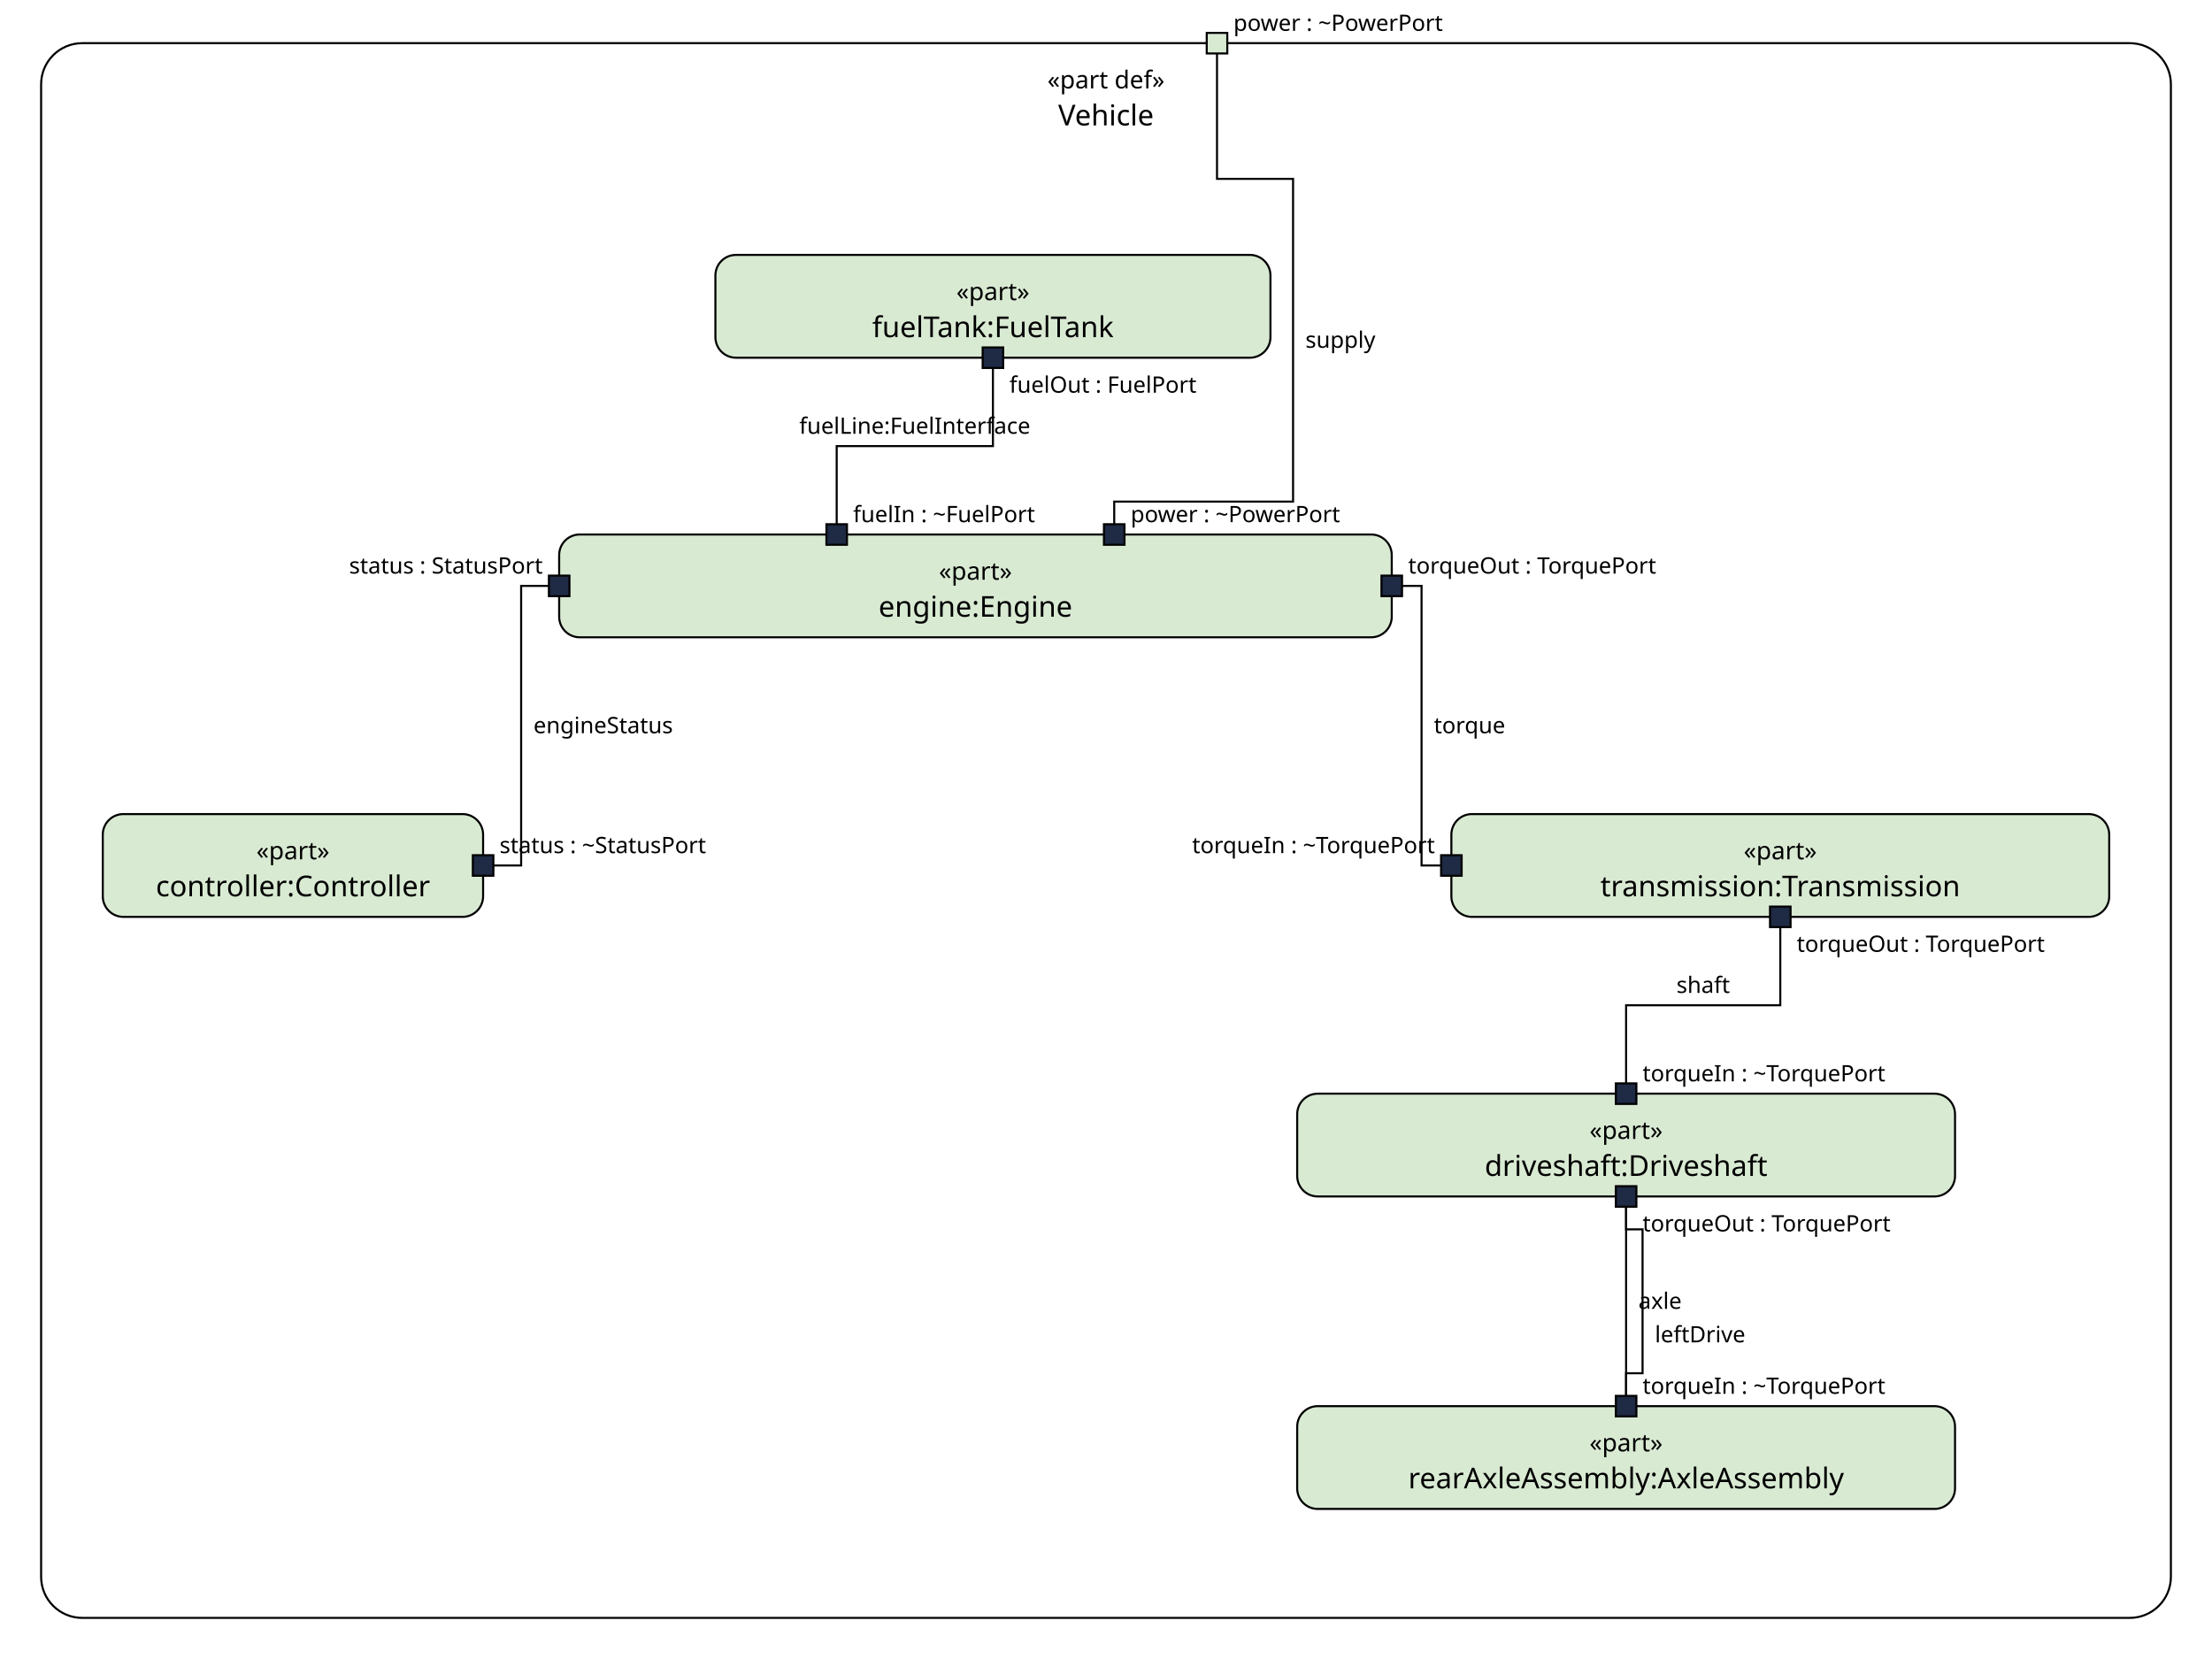
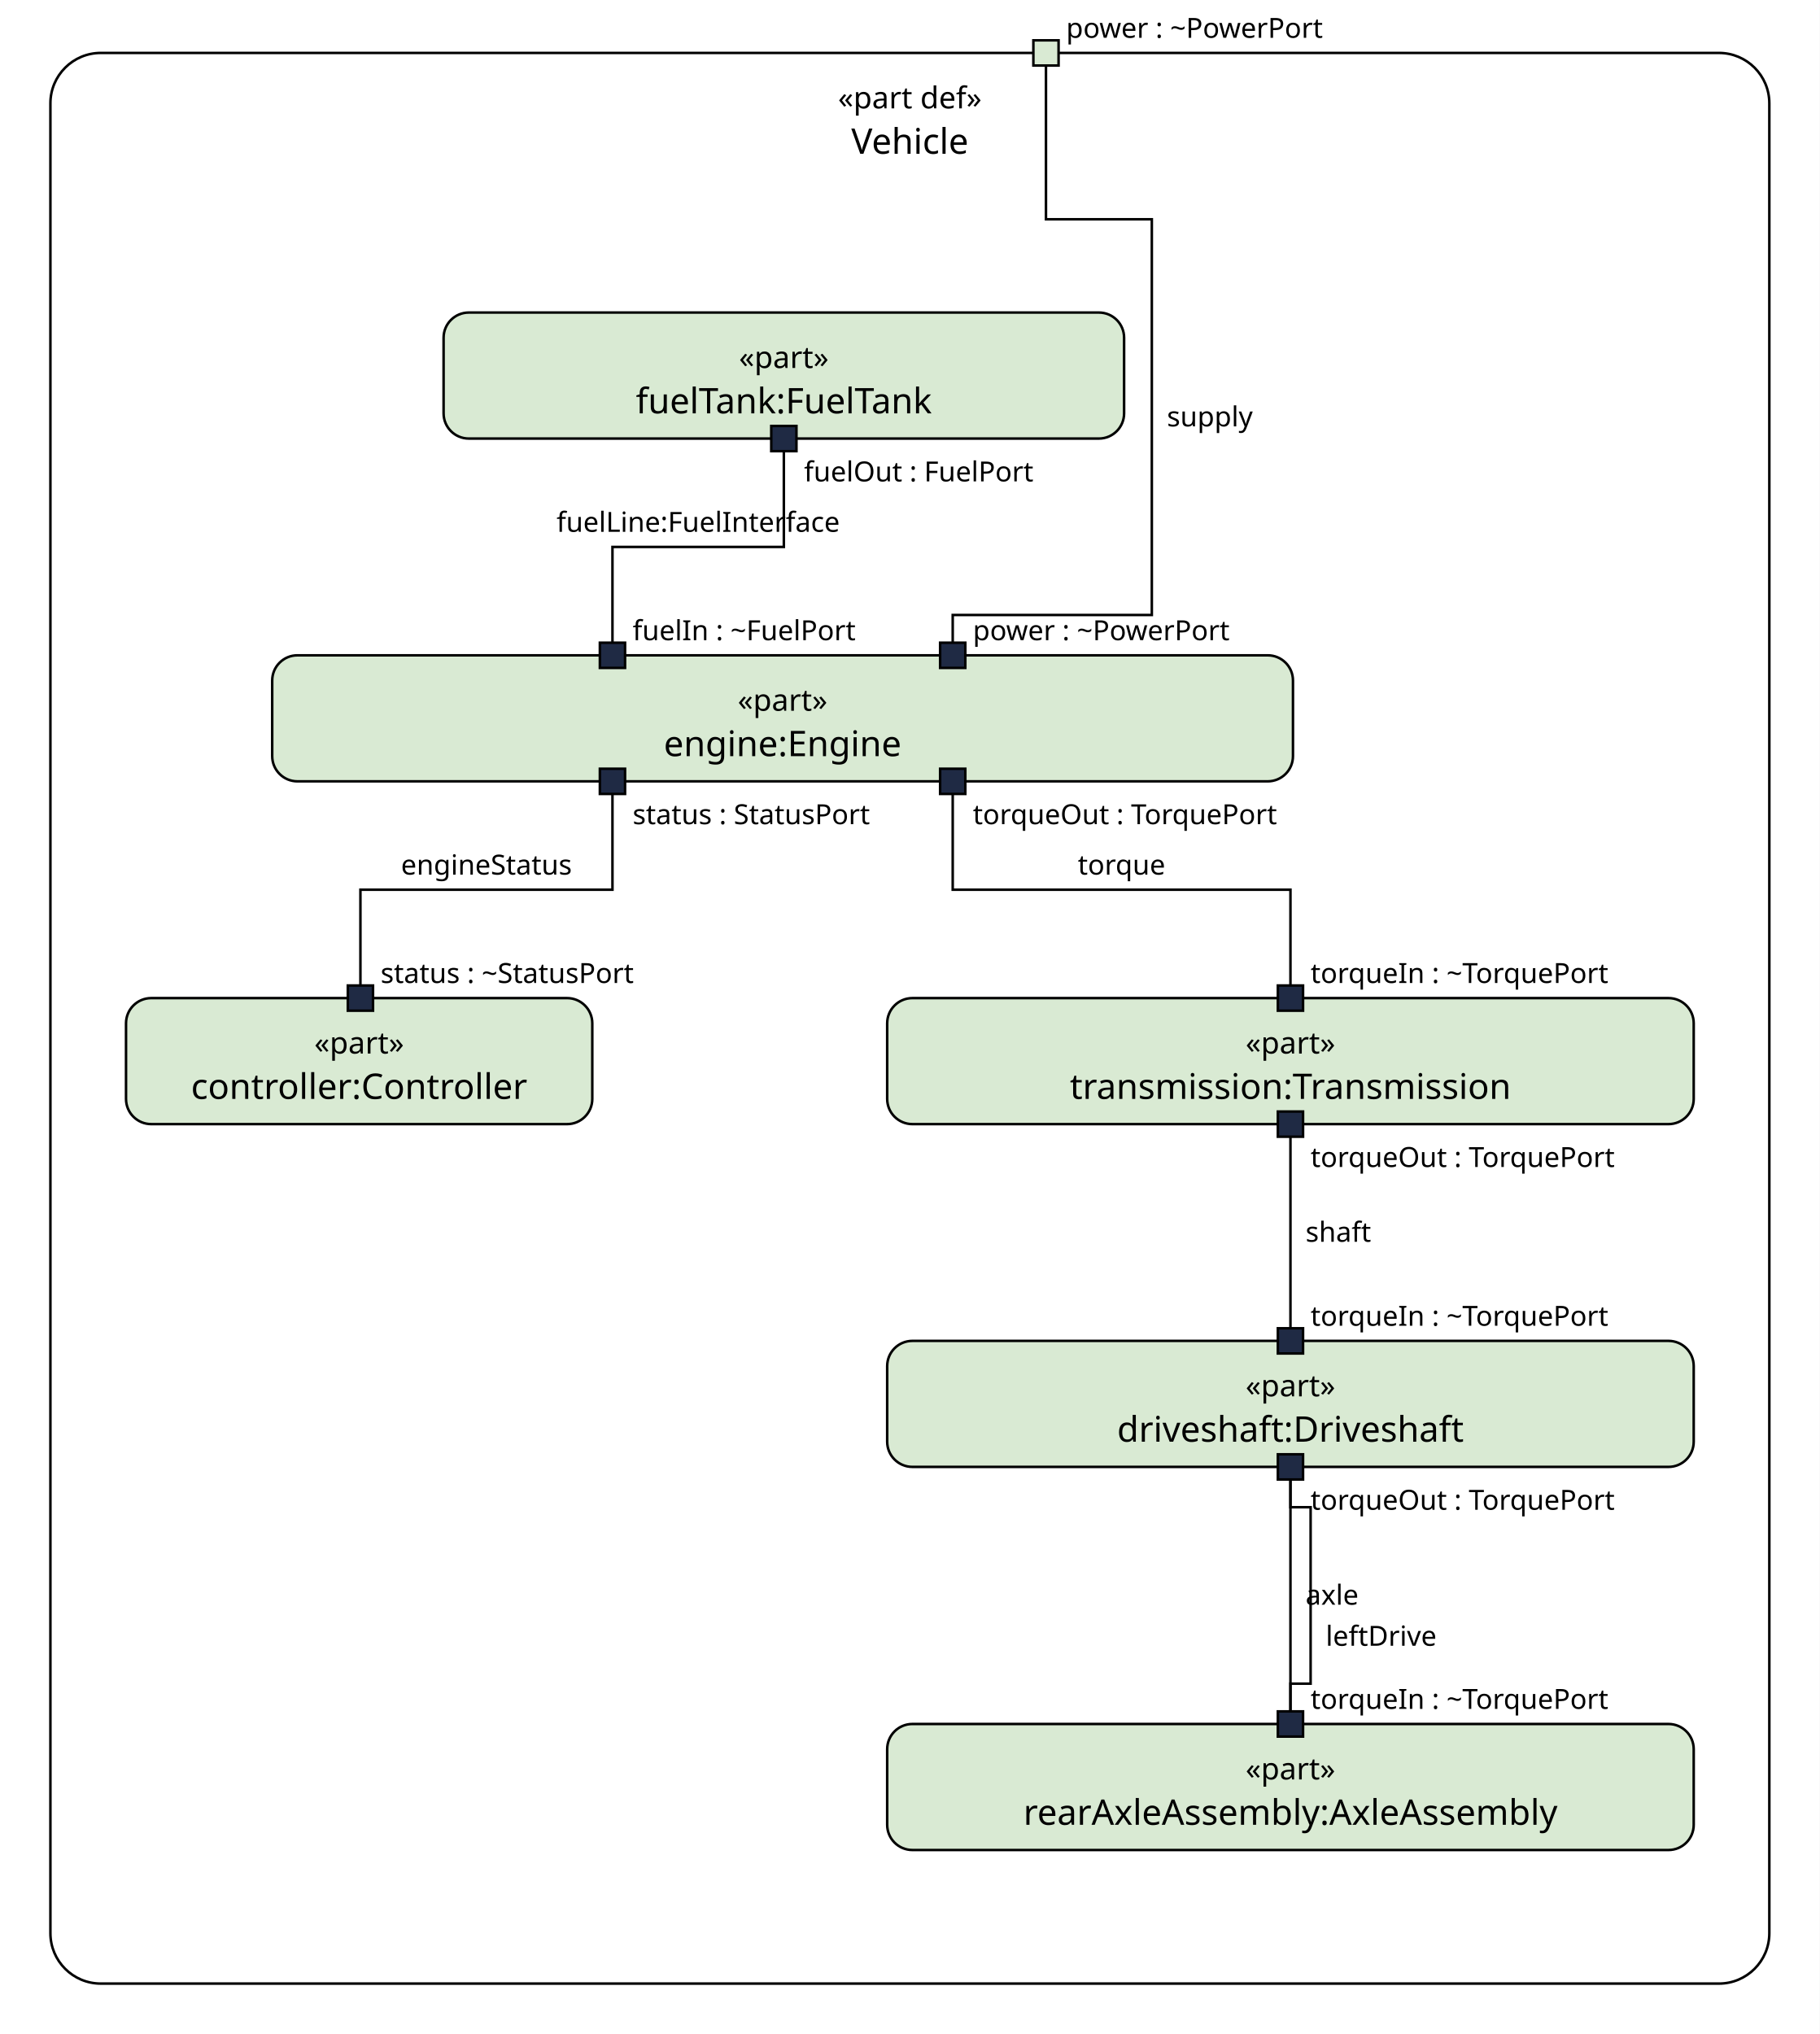
- <svg xmlns="http://www.w3.org/2000/svg" width="1076" height="807" viewBox="0 -1 1076 807" font-family="sans-serif">
-   <rect x="0" y="-1" width="1076" height="807" fill="#ffffff" />
-   <rect x="20" y="20" width="1036" height="766" rx="20" fill="#ffffff" stroke="#000000" />
-   <text x="538" y="42" text-anchor="middle" font-size="12">«part def»</text>
-   <text x="538" y="60" text-anchor="middle" font-size="14">Vehicle</text>
+ <svg xmlns="http://www.w3.org/2000/svg" width="722" height="807" viewBox="0 -1 722 807" font-family="sans-serif">
+   <rect x="0" y="-1" width="722" height="807" fill="#ffffff" />
+   <rect x="20" y="20" width="682" height="766" rx="20" fill="#ffffff" stroke="#000000" />
+   <text x="361" y="42" text-anchor="middle" font-size="12">«part def»</text>
+   <text x="361" y="60" text-anchor="middle" font-size="14">Vehicle</text>
  <rect x="50" y="395" width="185" height="50" rx="10" fill="#d9ead3" stroke="#000000" />
  <text x="142.5" y="417" text-anchor="middle" font-size="12">«part»</text>
  <text x="142.5" y="435" text-anchor="middle" font-size="14">controller:Controller</text>
-   <rect x="631" y="531" width="320" height="50" rx="10" fill="#d9ead3" stroke="#000000" />
-   <text x="791" y="553" text-anchor="middle" font-size="12">«part»</text>
-   <text x="791" y="571" text-anchor="middle" font-size="14">driveshaft:Driveshaft</text>
-   <rect x="272" y="259" width="405" height="50" rx="10" fill="#d9ead3" stroke="#000000" />
-   <text x="474.5" y="281" text-anchor="middle" font-size="12">«part»</text>
-   <text x="474.5" y="299" text-anchor="middle" font-size="14">engine:Engine</text>
-   <rect x="348" y="123" width="270" height="50" rx="10" fill="#d9ead3" stroke="#000000" />
-   <text x="483" y="145" text-anchor="middle" font-size="12">«part»</text>
-   <text x="483" y="163" text-anchor="middle" font-size="14">fuelTank:FuelTank</text>
-   <rect x="631" y="683" width="320" height="50" rx="10" fill="#d9ead3" stroke="#000000" />
-   <text x="791" y="705" text-anchor="middle" font-size="12">«part»</text>
-   <text x="791" y="723" text-anchor="middle" font-size="14">rearAxleAssembly:AxleAssembly</text>
-   <rect x="706" y="395" width="320" height="50" rx="10" fill="#d9ead3" stroke="#000000" />
-   <text x="866" y="417" text-anchor="middle" font-size="12">«part»</text>
-   <text x="866" y="435" text-anchor="middle" font-size="14">transmission:Transmission</text>
-   <polyline points="791,581 791,683" fill="none" stroke="#000000" />
-   <text x="797" y="635.67" text-anchor="start" font-size="11">axle</text>
-   <polyline points="272,284 253.5,284 253.5,420 235,420" fill="none" stroke="#000000" />
-   <text x="259.5" y="355.67" text-anchor="start" font-size="11">engineStatus</text>
-   <polyline points="483,173 483,216 407,216 407,259" fill="none" stroke="#000000" />
-   <text x="445" y="210" text-anchor="middle" font-size="11">fuelLine:FuelInterface</text>
-   <polyline points="791,581 791,597 799,597 799,667 791,667 791,683" fill="none" stroke="#000000" />
-   <text x="805" y="651.97" text-anchor="start" font-size="11">leftDrive</text>
-   <polyline points="866,445 866,488 791,488 791,531" fill="none" stroke="#000000" />
-   <text x="828.5" y="482" text-anchor="middle" font-size="11">shaft</text>
-   <polyline points="592,20 592,86 629,86 629,243 542,243 542,259" fill="none" stroke="#000000" />
-   <text x="635" y="168.17" text-anchor="start" font-size="11">supply</text>
-   <polyline points="677,284 691.5,284 691.5,420 706,420" fill="none" stroke="#000000" />
-   <text x="697.5" y="355.67" text-anchor="start" font-size="11">torque</text>
-   <rect x="587" y="15" width="10" height="10" fill="#d9ead3" stroke="#000000" />
-   <text x="600" y="14" text-anchor="start" font-size="11">power : ~PowerPort</text>
-   <rect x="230" y="415" width="10" height="10" fill="#1f2a44" stroke="#000000" />
-   <text x="243" y="414" text-anchor="start" font-size="11">status : ~StatusPort</text>
-   <rect x="786" y="526" width="10" height="10" fill="#1f2a44" stroke="#000000" />
-   <text x="799" y="525" text-anchor="start" font-size="11">torqueIn : ~TorquePort</text>
-   <rect x="786" y="576" width="10" height="10" fill="#1f2a44" stroke="#000000" />
-   <text x="799" y="598" text-anchor="start" font-size="11">torqueOut : TorquePort</text>
-   <rect x="402" y="254" width="10" height="10" fill="#1f2a44" stroke="#000000" />
-   <text x="415" y="253" text-anchor="start" font-size="11">fuelIn : ~FuelPort</text>
-   <rect x="537" y="254" width="10" height="10" fill="#1f2a44" stroke="#000000" />
-   <text x="550" y="253" text-anchor="start" font-size="11">power : ~PowerPort</text>
-   <rect x="267" y="279" width="10" height="10" fill="#1f2a44" stroke="#000000" />
-   <text x="264" y="278" text-anchor="end" font-size="11">status : StatusPort</text>
-   <rect x="672" y="279" width="10" height="10" fill="#1f2a44" stroke="#000000" />
-   <text x="685" y="278" text-anchor="start" font-size="11">torqueOut : TorquePort</text>
-   <rect x="478" y="168" width="10" height="10" fill="#1f2a44" stroke="#000000" />
-   <text x="491" y="190" text-anchor="start" font-size="11">fuelOut : FuelPort</text>
-   <rect x="786" y="678" width="10" height="10" fill="#1f2a44" stroke="#000000" />
-   <text x="799" y="677" text-anchor="start" font-size="11">torqueIn : ~TorquePort</text>
-   <rect x="701" y="415" width="10" height="10" fill="#1f2a44" stroke="#000000" />
-   <text x="698" y="414" text-anchor="end" font-size="11">torqueIn : ~TorquePort</text>
-   <rect x="861" y="440" width="10" height="10" fill="#1f2a44" stroke="#000000" />
-   <text x="874" y="462" text-anchor="start" font-size="11">torqueOut : TorquePort</text>
+   <rect x="352" y="531" width="320" height="50" rx="10" fill="#d9ead3" stroke="#000000" />
+   <text x="512" y="553" text-anchor="middle" font-size="12">«part»</text>
+   <text x="512" y="571" text-anchor="middle" font-size="14">driveshaft:Driveshaft</text>
+   <rect x="108" y="259" width="405" height="50" rx="10" fill="#d9ead3" stroke="#000000" />
+   <text x="310.5" y="281" text-anchor="middle" font-size="12">«part»</text>
+   <text x="310.5" y="299" text-anchor="middle" font-size="14">engine:Engine</text>
+   <rect x="176" y="123" width="270" height="50" rx="10" fill="#d9ead3" stroke="#000000" />
+   <text x="311" y="145" text-anchor="middle" font-size="12">«part»</text>
+   <text x="311" y="163" text-anchor="middle" font-size="14">fuelTank:FuelTank</text>
+   <rect x="352" y="683" width="320" height="50" rx="10" fill="#d9ead3" stroke="#000000" />
+   <text x="512" y="705" text-anchor="middle" font-size="12">«part»</text>
+   <text x="512" y="723" text-anchor="middle" font-size="14">rearAxleAssembly:AxleAssembly</text>
+   <rect x="352" y="395" width="320" height="50" rx="10" fill="#d9ead3" stroke="#000000" />
+   <text x="512" y="417" text-anchor="middle" font-size="12">«part»</text>
+   <text x="512" y="435" text-anchor="middle" font-size="14">transmission:Transmission</text>
+   <polyline points="512,581 512,683" fill="none" stroke="#000000" />
+   <text x="518" y="635.67" text-anchor="start" font-size="11">axle</text>
+   <polyline points="243,309 243,352 143,352 143,395" fill="none" stroke="#000000" />
+   <text x="193" y="346" text-anchor="middle" font-size="11">engineStatus</text>
+   <polyline points="311,173 311,216 243,216 243,259" fill="none" stroke="#000000" />
+   <text x="277" y="210" text-anchor="middle" font-size="11">fuelLine:FuelInterface</text>
+   <polyline points="512,581 512,597 520,597 520,667 512,667 512,683" fill="none" stroke="#000000" />
+   <text x="526" y="651.97" text-anchor="start" font-size="11">leftDrive</text>
+   <polyline points="512,445 512,531" fill="none" stroke="#000000" />
+   <text x="518" y="491.67" text-anchor="start" font-size="11">shaft</text>
+   <polyline points="415,20 415,86 457,86 457,243 378,243 378,259" fill="none" stroke="#000000" />
+   <text x="463" y="168.17" text-anchor="start" font-size="11">supply</text>
+   <polyline points="378,309 378,352 512,352 512,395" fill="none" stroke="#000000" />
+   <text x="445" y="346" text-anchor="middle" font-size="11">torque</text>
+   <rect x="410" y="15" width="10" height="10" fill="#d9ead3" stroke="#000000" />
+   <text x="423" y="14" text-anchor="start" font-size="11">power : ~PowerPort</text>
+   <rect x="138" y="390" width="10" height="10" fill="#1f2a44" stroke="#000000" />
+   <text x="151" y="389" text-anchor="start" font-size="11">status : ~StatusPort</text>
+   <rect x="507" y="526" width="10" height="10" fill="#1f2a44" stroke="#000000" />
+   <text x="520" y="525" text-anchor="start" font-size="11">torqueIn : ~TorquePort</text>
+   <rect x="507" y="576" width="10" height="10" fill="#1f2a44" stroke="#000000" />
+   <text x="520" y="598" text-anchor="start" font-size="11">torqueOut : TorquePort</text>
+   <rect x="238" y="254" width="10" height="10" fill="#1f2a44" stroke="#000000" />
+   <text x="251" y="253" text-anchor="start" font-size="11">fuelIn : ~FuelPort</text>
+   <rect x="373" y="254" width="10" height="10" fill="#1f2a44" stroke="#000000" />
+   <text x="386" y="253" text-anchor="start" font-size="11">power : ~PowerPort</text>
+   <rect x="238" y="304" width="10" height="10" fill="#1f2a44" stroke="#000000" />
+   <text x="251" y="326" text-anchor="start" font-size="11">status : StatusPort</text>
+   <rect x="373" y="304" width="10" height="10" fill="#1f2a44" stroke="#000000" />
+   <text x="386" y="326" text-anchor="start" font-size="11">torqueOut : TorquePort</text>
+   <rect x="306" y="168" width="10" height="10" fill="#1f2a44" stroke="#000000" />
+   <text x="319" y="190" text-anchor="start" font-size="11">fuelOut : FuelPort</text>
+   <rect x="507" y="678" width="10" height="10" fill="#1f2a44" stroke="#000000" />
+   <text x="520" y="677" text-anchor="start" font-size="11">torqueIn : ~TorquePort</text>
+   <rect x="507" y="390" width="10" height="10" fill="#1f2a44" stroke="#000000" />
+   <text x="520" y="389" text-anchor="start" font-size="11">torqueIn : ~TorquePort</text>
+   <rect x="507" y="440" width="10" height="10" fill="#1f2a44" stroke="#000000" />
+   <text x="520" y="462" text-anchor="start" font-size="11">torqueOut : TorquePort</text>
</svg>
